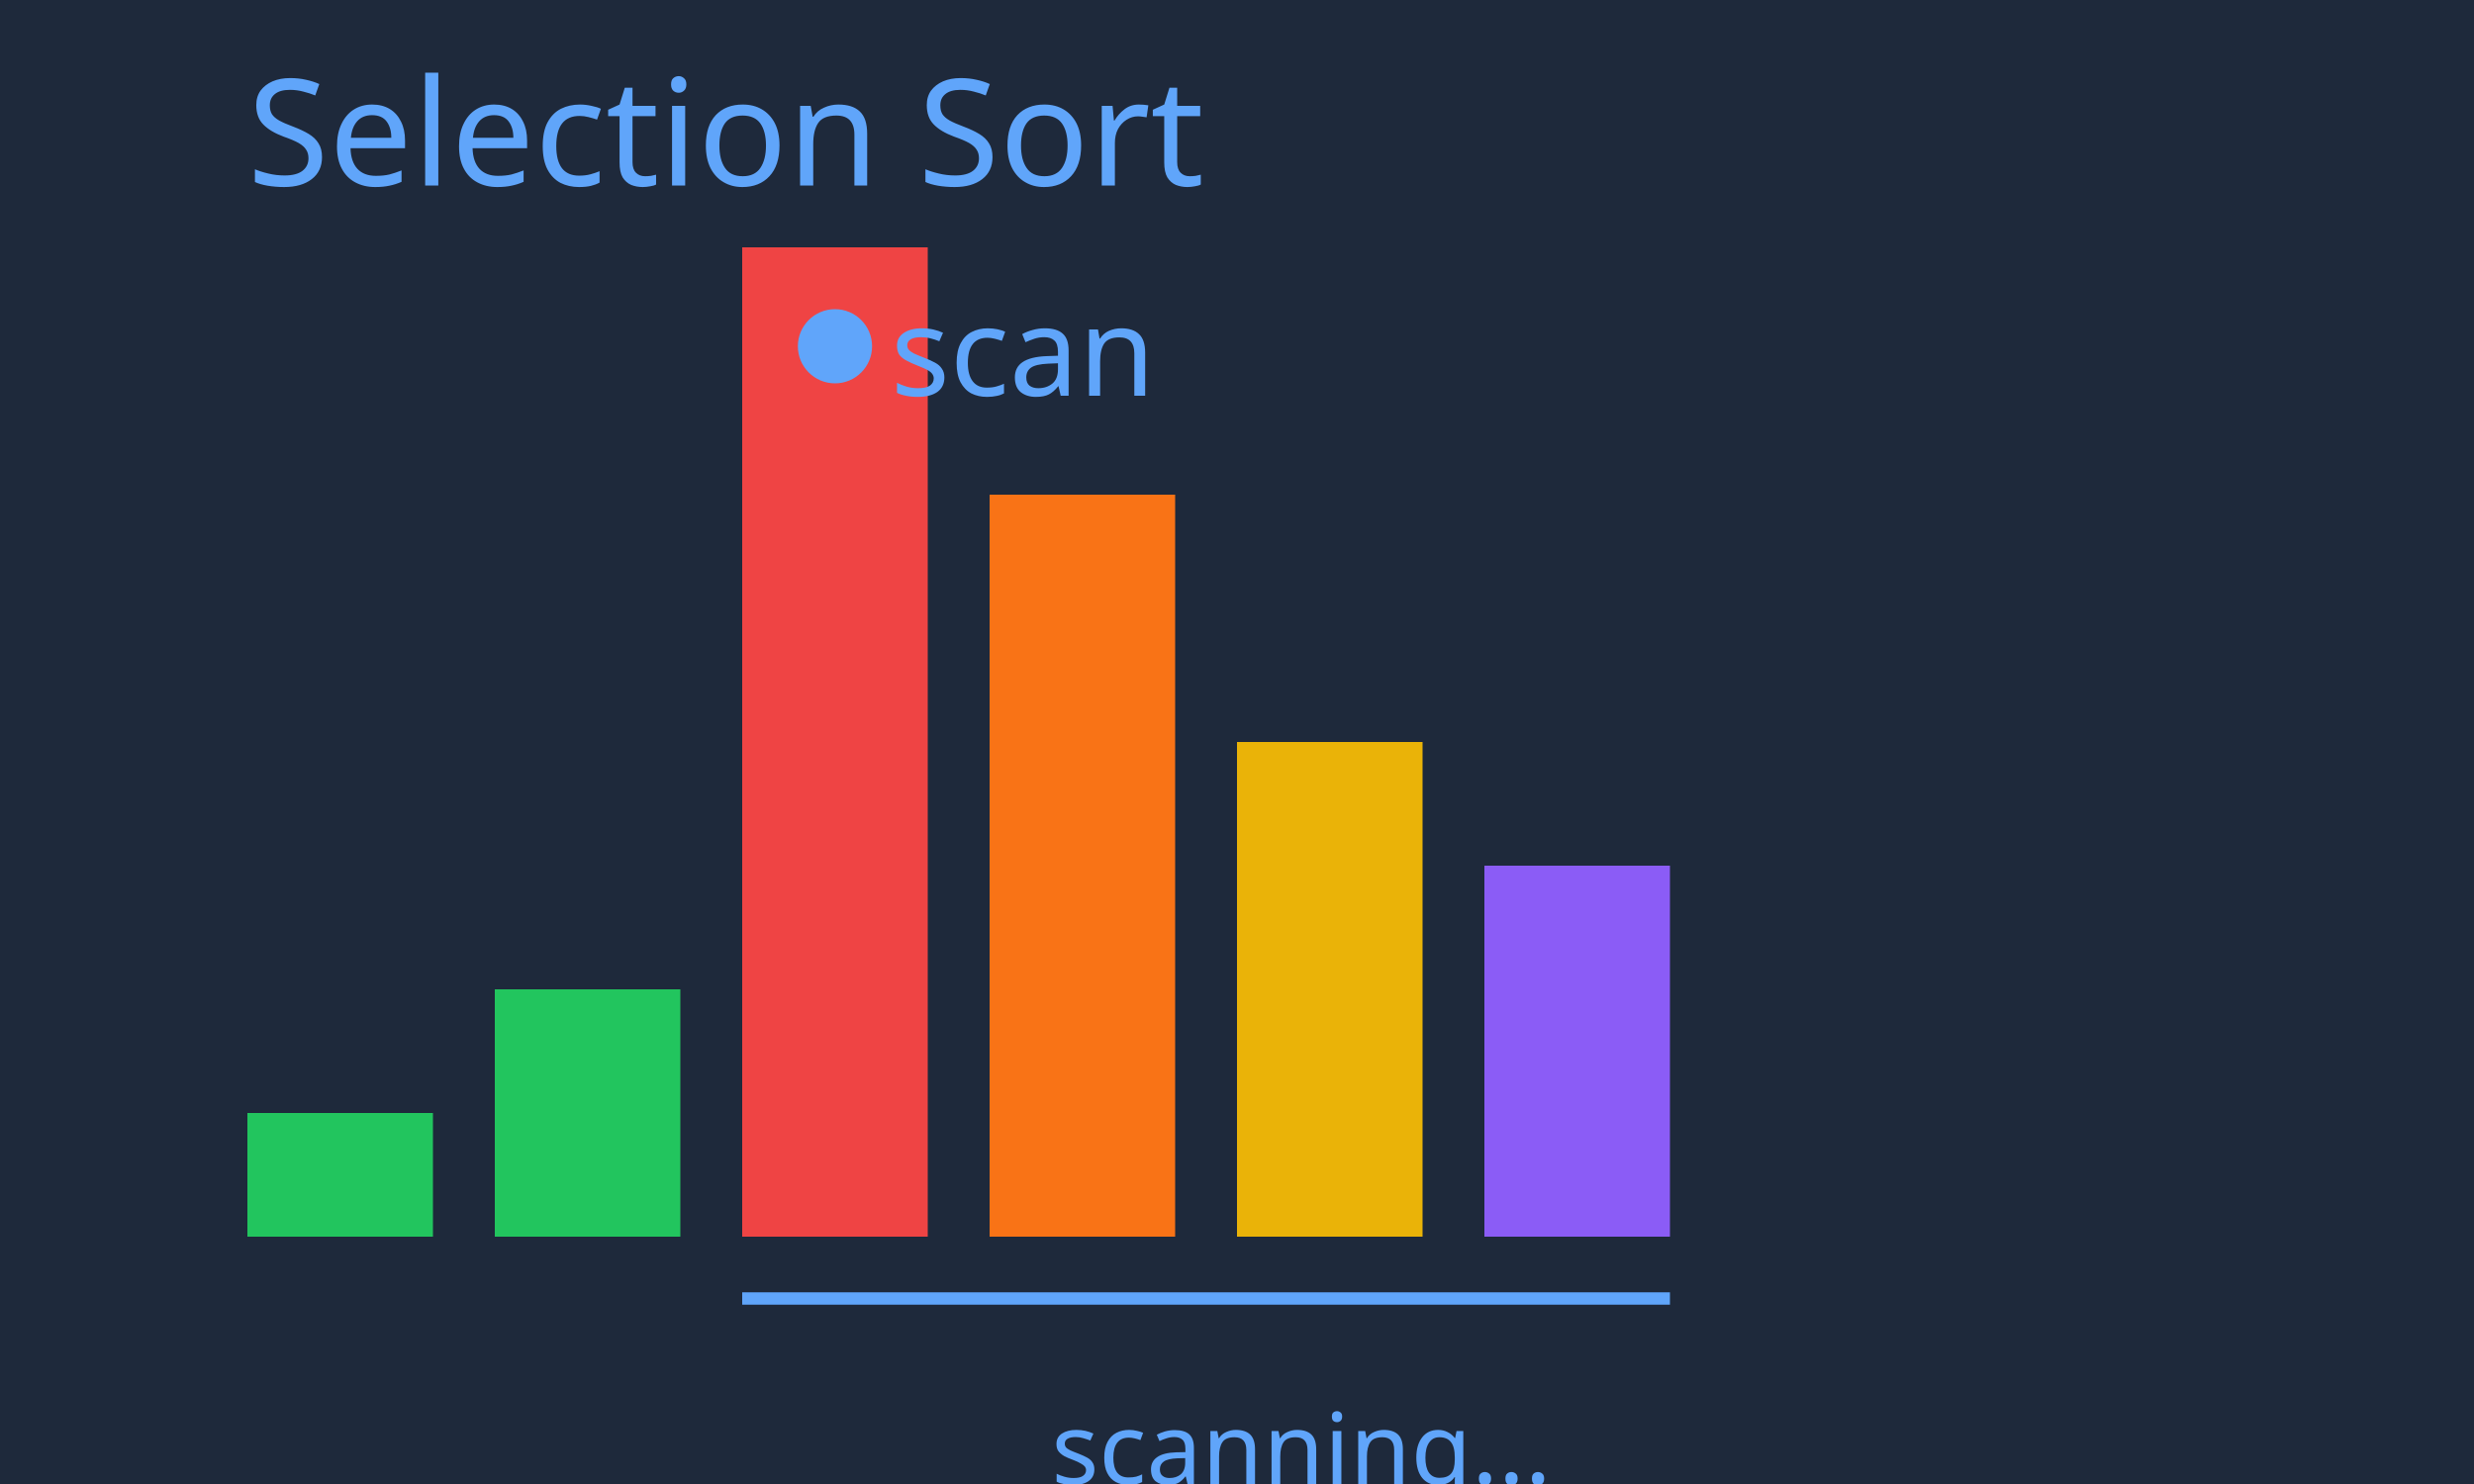
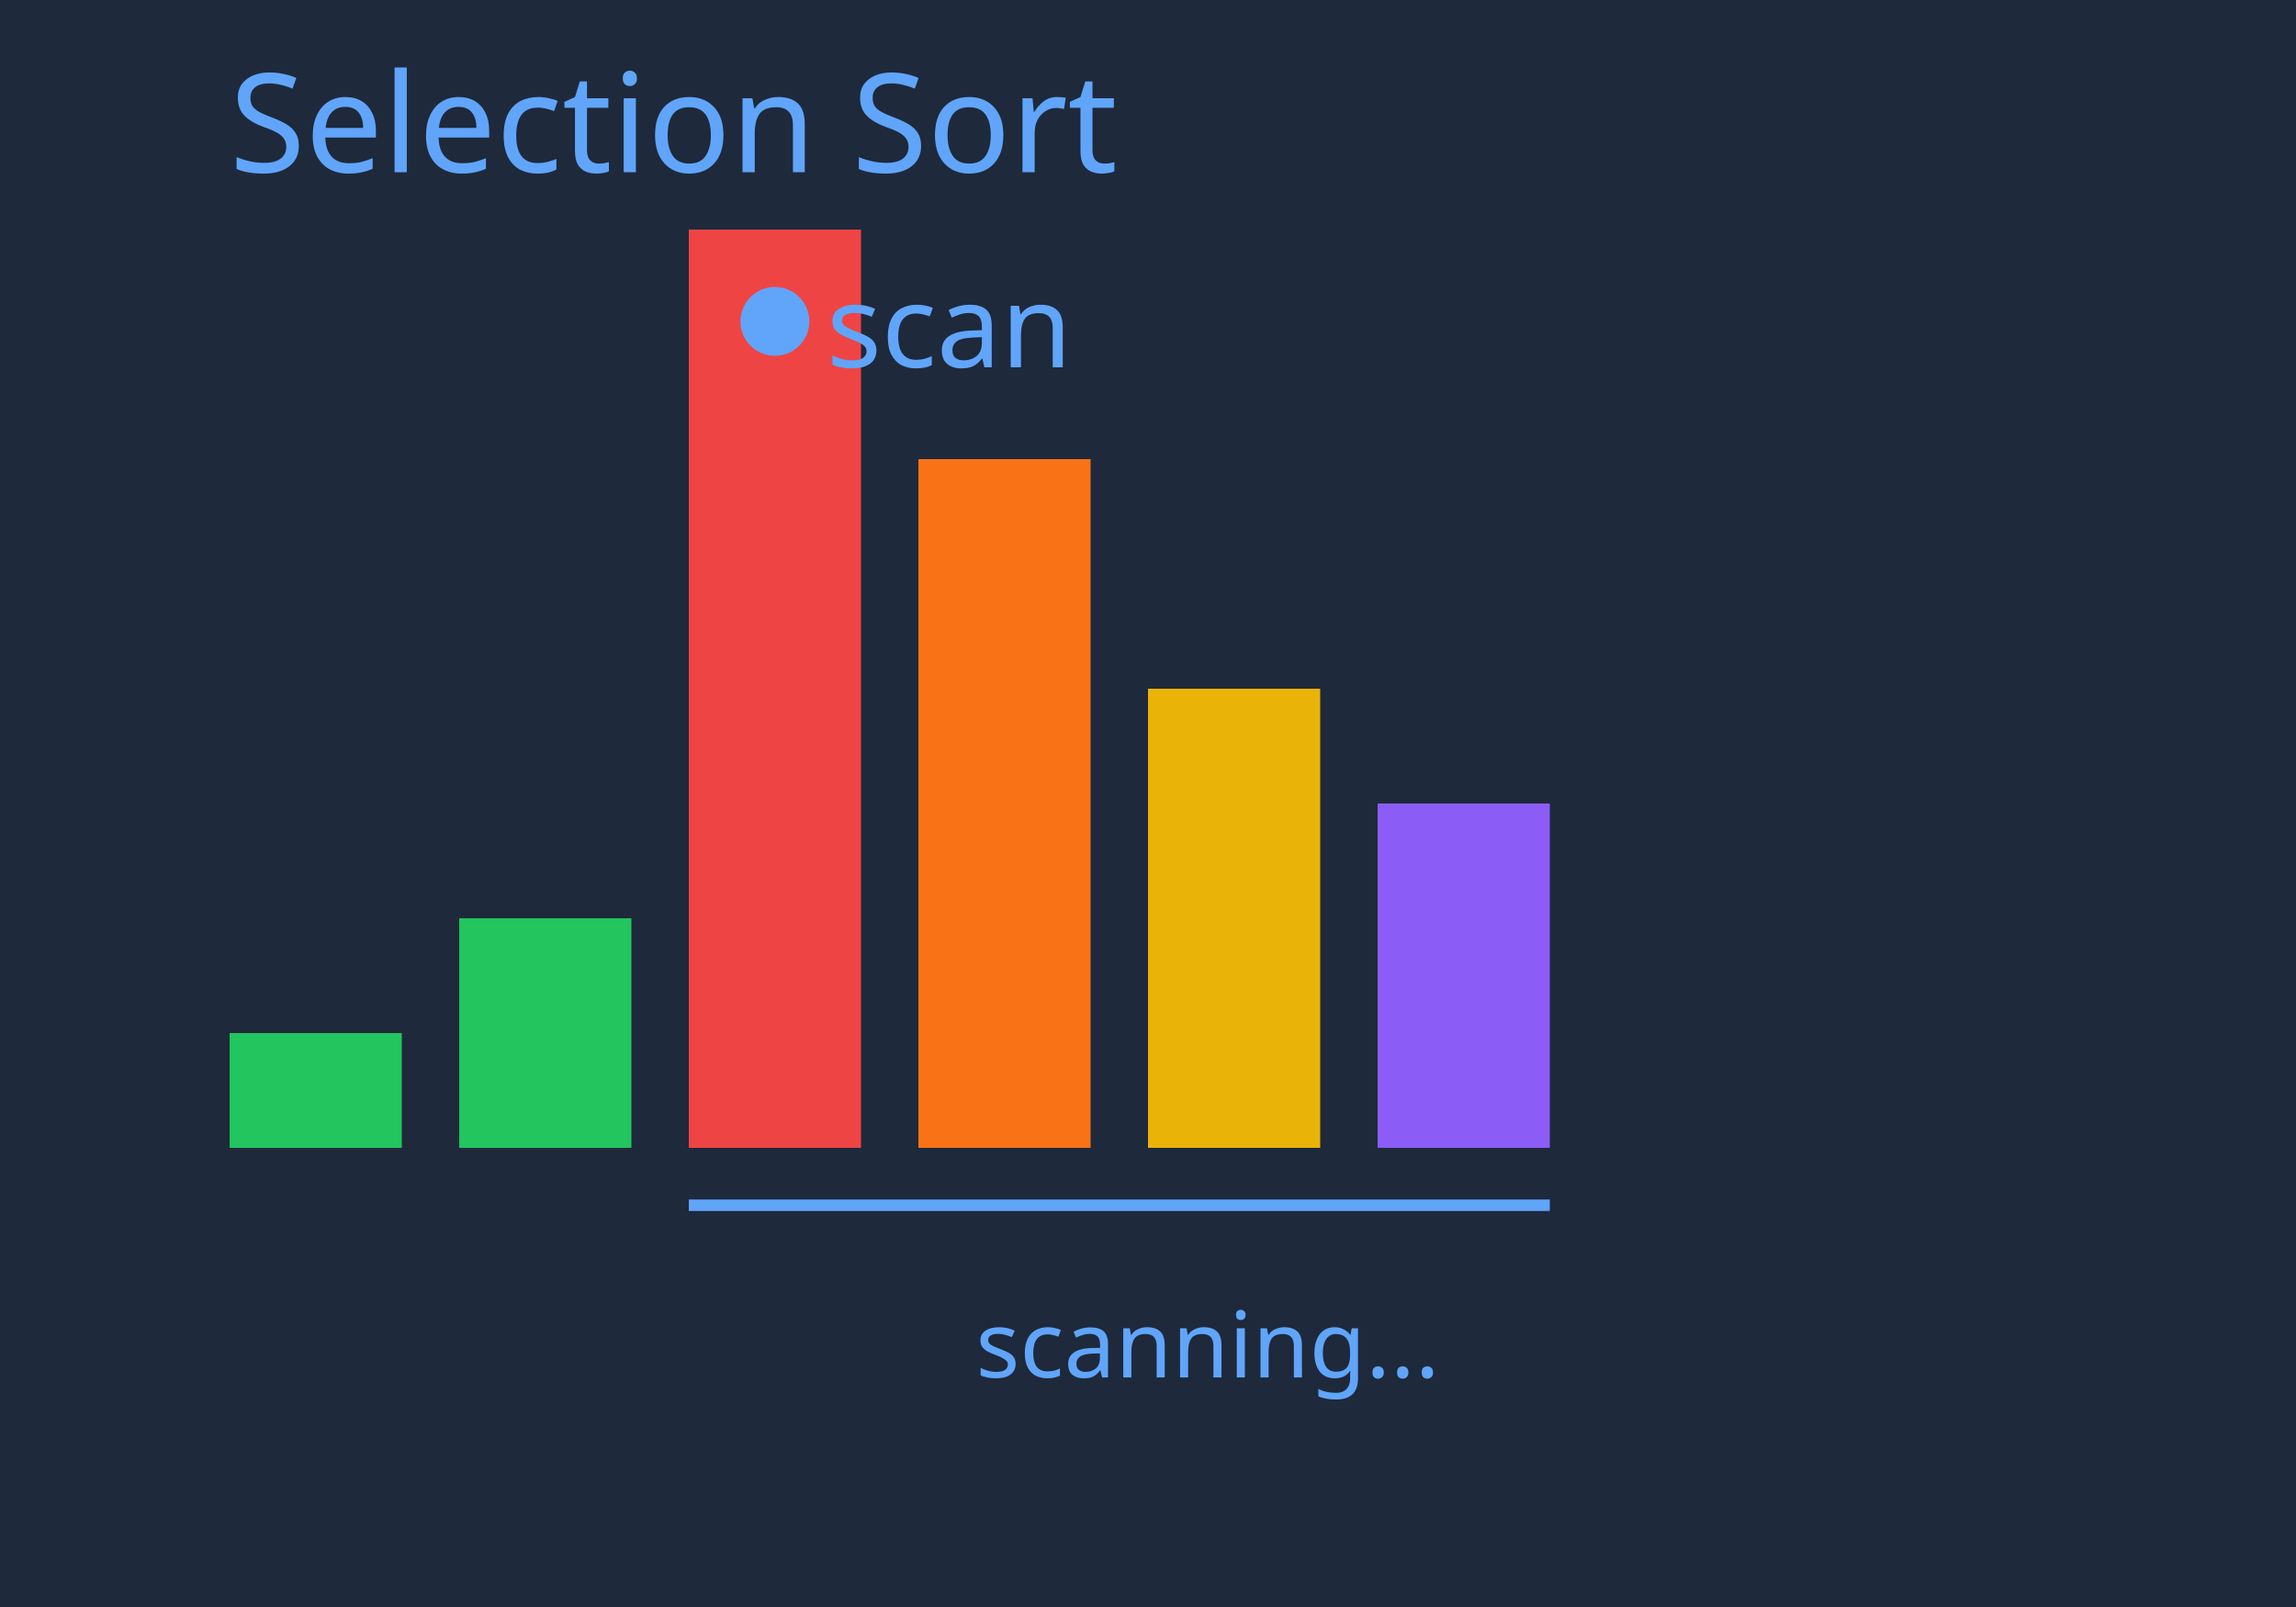
- <svg xmlns="http://www.w3.org/2000/svg" width="200" height="120">
-   <rect width="200" height="120" fill="#1e293b" />
+ <svg xmlns="http://www.w3.org/2000/svg" width="200" height="140">
+   <rect width="200" height="140" fill="#1e293b" />
  <g transform="translate(20,20)">
    <text x="0" y="-5" fill="#60a5fa" font-family="sans-serif" font-size="12">Selection Sort</text>
    <rect x="0" y="70" width="15" height="10" fill="#22c55e" />
    <rect x="20" y="60" width="15" height="20" fill="#22c55e" />
    <rect x="40" y="0" width="15" height="80" fill="#ef4444" />
    <rect x="60" y="20" width="15" height="60" fill="#f97316" />
    <rect x="80" y="40" width="15" height="40" fill="#eab308" />
    <rect x="100" y="50" width="15" height="30" fill="#8b5cf6" />
    <circle cx="47.5" cy="8" r="3" fill="#60a5fa">
      <animateTransform attributeName="transform" values="translate(0,0);translate(20,0);translate(40,0);translate(60,0);translate(0,0)" dur="3s" repeatCount="indefinite" />
    </circle>
    <text x="52" y="12" fill="#60a5fa" font-family="sans-serif" font-size="10">scan</text>
    <rect x="0" y="70" width="15" height="10" fill="none" stroke="#60a5fa" stroke-width="2" opacity="0">
      <animate attributeName="opacity" values="0;1;0" dur="1.5s" repeatCount="indefinite" />
    </rect>
    <line x1="40" y1="85" x2="115" y2="85" stroke="#60a5fa" stroke-width="1">
      <animate attributeName="stroke-dasharray" values="0,75;75,0;0,75" dur="3s" repeatCount="indefinite" />
    </line>
    <text x="65" y="100" fill="#60a5fa" font-family="sans-serif" font-size="8">scanning...</text>
  </g>
</svg>
